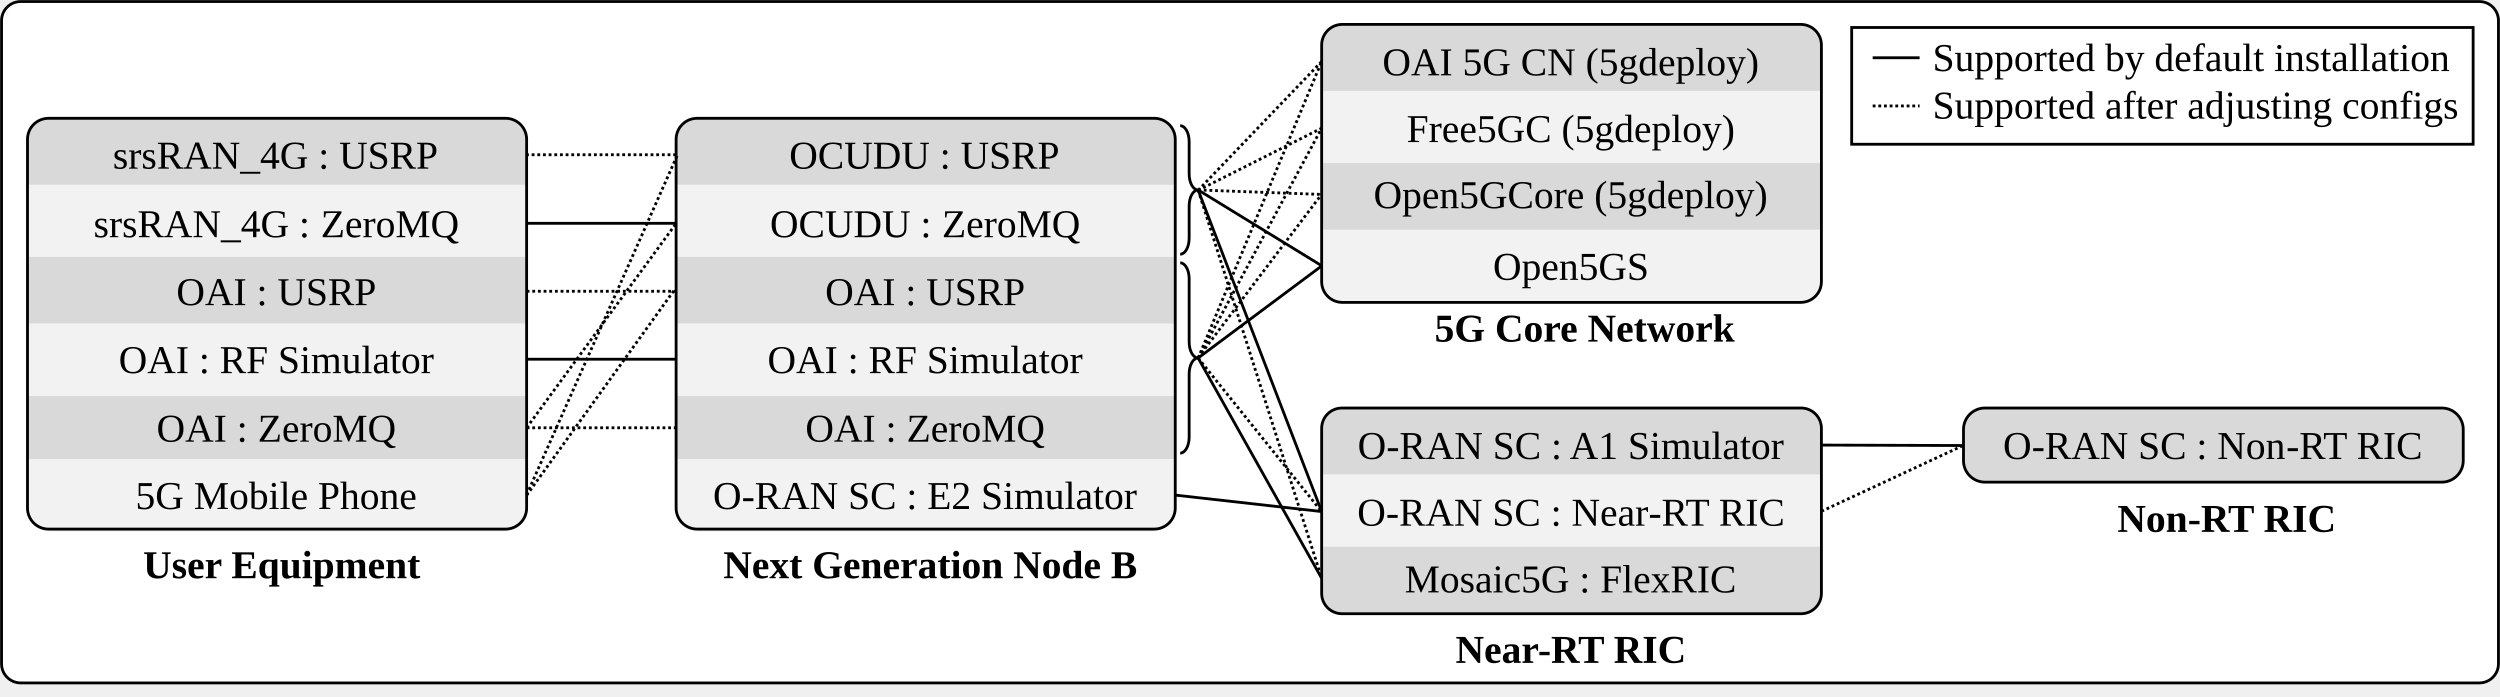
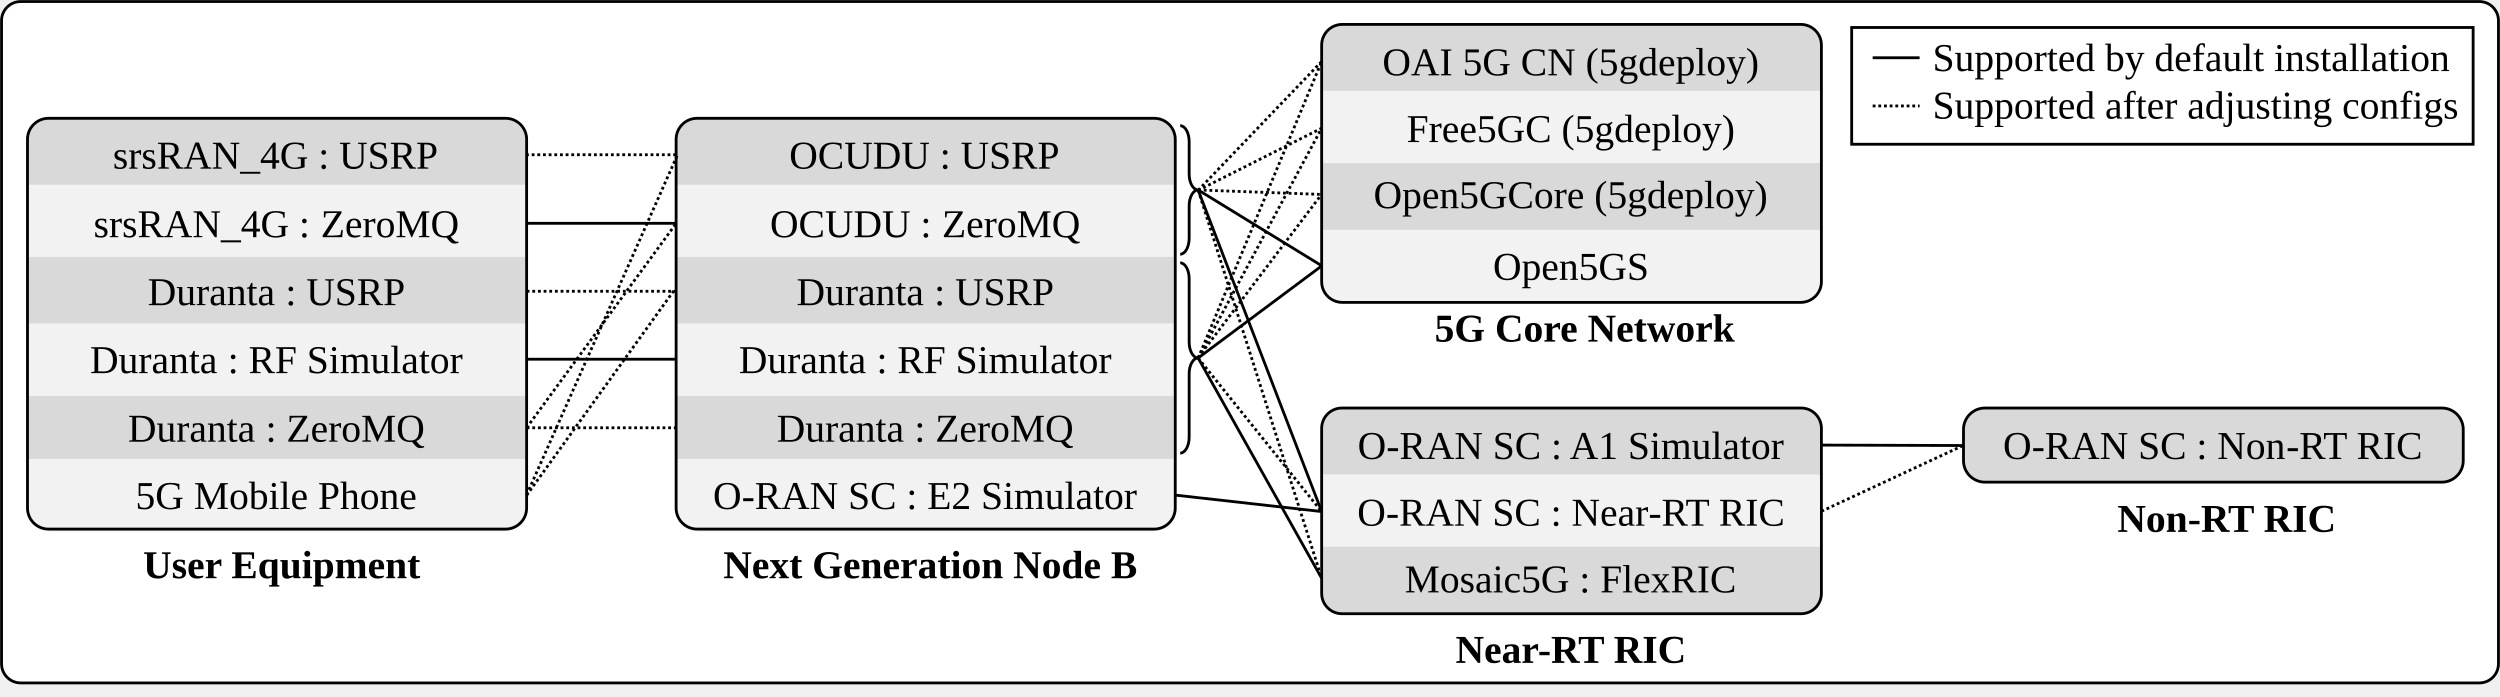
<svg xmlns="http://www.w3.org/2000/svg" width="4047" height="1127" xml:space="preserve" overflow="hidden">
  <g transform="translate(-177 -684)">
    <path d="M179.5 717.438C179.5 700.352 193.351 686.5 210.438 686.5L4190.56 686.5C4207.65 686.5 4221.5 700.352 4221.5 717.438L4221.5 1758.56C4221.5 1775.65 4207.65 1789.5 4190.56 1789.5L210.438 1789.5C193.351 1789.5 179.5 1775.65 179.5 1758.56Z" stroke="#000000" stroke-width="4.583" stroke-miterlimit="8" fill="#FFFFFF" fill-rule="evenodd" />
-     <path d="M221 914.196C221 892.549 238.549 875 260.197 875L989.803 875C1011.45 875 1029 892.549 1029 914.196L1029 1504.79C1029 1526.44 1011.45 1543.99 989.803 1543.99L260.197 1543.99C238.549 1543.99 221 1526.44 221 1504.79Z" fill="#D9D9D9" fill-rule="evenodd" />
+     <path d="M221 914.196C221 892.549 238.549 875 260.197 875L989.803 875C1011.45 875 1029 892.549 1029 914.196L1029 1504.8C1029 1526.45 1011.45 1544 989.803 1544L260.197 1544C238.549 1544 221 1526.45 221 1504.8Z" fill="#D9D9D9" fill-rule="evenodd" />
    <path d="M995.488 1324 254.512 1324C236.004 1324 221 1309 221 1290.49L221 1208 1029 1208 1029 1290.49C1029 1309 1014 1324 995.488 1324Z" fill="#F2F2F2" fill-rule="evenodd" />
    <rect x="221" y="983" width="808" height="117" fill="#F2F2F2" />
-     <text font-family="Times New Roman,Times New Roman_MSFontService,sans-serif" font-weight="400" font-size="64" transform="matrix(1 0 0 1 462.528 1178)">OAI : USRP</text>
+     <text font-family="Times New Roman,Times New Roman_MSFontService,sans-serif" font-weight="400" font-size="64" transform="matrix(1 0 0 1 416.122 1178)">Duranta</text>
+     <text font-family="Times New Roman,Times New Roman_MSFontService,sans-serif" font-weight="400" font-size="64" transform="matrix(1 0 0 1 638.986 1178)">: USRP</text>
    <text font-family="Times New Roman,Times New Roman_MSFontService,sans-serif" font-weight="400" font-size="64" transform="matrix(1 0 0 1 328.466 1068)">srsRAN_4G : </text>
    <text font-family="Times New Roman,Times New Roman_MSFontService,sans-serif" font-weight="400" font-size="64" transform="matrix(1 0 0 1 696.278 1068)">ZeroMQ</text>
    <text font-family="Times New Roman,Times New Roman_MSFontService,sans-serif" font-weight="400" font-size="64" transform="matrix(1 0 0 1 359.69 957)">srsRAN_4G : USRP</text>
-     <text font-family="Times New Roman,Times New Roman_MSFontService,sans-serif" font-weight="400" font-size="64" transform="matrix(1 0 0 1 430.445 1399)">OAI : </text>
-     <text font-family="Times New Roman,Times New Roman_MSFontService,sans-serif" font-weight="400" font-size="64" transform="matrix(1 0 0 1 594.299 1399)">ZeroMQ</text>
+     <text font-family="Times New Roman,Times New Roman_MSFontService,sans-serif" font-weight="400" font-size="64" transform="matrix(1 0 0 1 384.038 1399)">Duranta</text>
+     <text font-family="Times New Roman,Times New Roman_MSFontService,sans-serif" font-weight="400" font-size="64" transform="matrix(1 0 0 1 606.903 1399)">: </text>
+     <text font-family="Times New Roman,Times New Roman_MSFontService,sans-serif" font-weight="400" font-size="64" transform="matrix(1 0 0 1 640.705 1399)">ZeroMQ</text>
    <rect x="221" y="1208" width="808" height="117" fill="#F2F2F2" />
-     <text font-family="Times New Roman,Times New Roman_MSFontService,sans-serif" font-weight="400" font-size="64" transform="matrix(1 0 0 1 369.143 1288)">OAI : RF Simulator</text>
+     <text font-family="Times New Roman,Times New Roman_MSFontService,sans-serif" font-weight="400" font-size="64" transform="matrix(1 0 0 1 322.736 1288)">Duranta</text>
+     <text font-family="Times New Roman,Times New Roman_MSFontService,sans-serif" font-weight="400" font-size="64" transform="matrix(1 0 0 1 545.601 1288)">: RF Simulator</text>
    <path d="M995.199 1544 254.801 1544C236.133 1544 221 1528.87 221 1510.2L221 1427 1029 1427 1029 1510.2C1029 1528.87 1013.87 1544 995.199 1544Z" fill="#F2F2F2" fill-rule="evenodd" />
    <text font-family="Times New Roman,Times New Roman_MSFontService,sans-serif" font-weight="400" font-size="64" transform="matrix(1 0 0 1 396.356 1508)">5G </text>
    <text font-family="Times New Roman,Times New Roman_MSFontService,sans-serif" font-weight="400" font-size="64" transform="matrix(1 0 0 1 490.887 1508)">Mobile Phone</text>
    <path d="M221.5 909.562C221.5 890.75 236.75 875.5 255.562 875.5L995.438 875.5C1014.25 875.5 1029.5 890.75 1029.5 909.562L1029.5 1506.44C1029.5 1525.25 1014.25 1540.5 995.438 1540.5L255.562 1540.5C236.75 1540.5 221.5 1525.25 221.5 1506.44Z" stroke="#000000" stroke-width="4.583" stroke-miterlimit="8" fill="none" fill-rule="evenodd" />
    <text font-family="Times New Roman,Times New Roman_MSFontService,sans-serif" font-weight="700" font-size="64" transform="matrix(1 0 0 1 408.723 1620)">User Equipment</text>
-     <path d="M1271 914.196C1271 892.549 1288.55 875 1310.2 875L2039.8 875C2061.45 875 2079 892.549 2079 914.196L2079 1504.79C2079 1526.44 2061.45 1543.99 2039.8 1543.99L1310.2 1543.99C1288.55 1543.99 1271 1526.44 1271 1504.79Z" fill="#D9D9D9" fill-rule="evenodd" />
+     <path d="M1271 914.196C1271 892.549 1288.55 875 1310.2 875L2039.8 875C2061.45 875 2079 892.549 2079 914.196L2079 1504.8C2079 1526.45 2061.45 1544 2039.8 1544L1310.2 1544C1288.55 1544 1271 1526.45 1271 1504.8Z" fill="#D9D9D9" fill-rule="evenodd" />
    <path d="M2045.49 1324 1304.51 1324C1286 1324 1271 1309 1271 1290.49L1271 1208 2079 1208 2079 1290.49C2079 1309 2064 1324 2045.49 1324Z" fill="#F2F2F2" fill-rule="evenodd" />
    <rect x="1271" y="983" width="808" height="117" fill="#F2F2F2" />
-     <text font-family="Times New Roman,Times New Roman_MSFontService,sans-serif" font-weight="400" font-size="64" transform="matrix(1 0 0 1 1512.82 1178)">OAI : USRP</text>
+     <text font-family="Times New Roman,Times New Roman_MSFontService,sans-serif" font-weight="400" font-size="64" transform="matrix(1 0 0 1 1466.41 1178)">Duranta</text>
+     <text font-family="Times New Roman,Times New Roman_MSFontService,sans-serif" font-weight="400" font-size="64" transform="matrix(1 0 0 1 1689.28 1178)">: USRP</text>
    <text font-family="Times New Roman,Times New Roman_MSFontService,sans-serif" font-weight="400" font-size="64" transform="matrix(1 0 0 1 1423.44 1068)">OCUDU : </text>
    <text font-family="Times New Roman,Times New Roman_MSFontService,sans-serif" font-weight="400" font-size="64" transform="matrix(1 0 0 1 1701.88 1068)">ZeroMQ</text>
    <text font-family="Times New Roman,Times New Roman_MSFontService,sans-serif" font-weight="400" font-size="64" transform="matrix(1 0 0 1 1454.67 957)">OCUDU : USRP</text>
-     <text font-family="Times New Roman,Times New Roman_MSFontService,sans-serif" font-weight="400" font-size="64" transform="matrix(1 0 0 1 1480.74 1399)">OAI : </text>
-     <text font-family="Times New Roman,Times New Roman_MSFontService,sans-serif" font-weight="400" font-size="64" transform="matrix(1 0 0 1 1644.59 1399)">ZeroMQ</text>
+     <text font-family="Times New Roman,Times New Roman_MSFontService,sans-serif" font-weight="400" font-size="64" transform="matrix(1 0 0 1 1434.33 1399)">Duranta</text>
+     <text font-family="Times New Roman,Times New Roman_MSFontService,sans-serif" font-weight="400" font-size="64" transform="matrix(1 0 0 1 1657.19 1399)">: </text>
+     <text font-family="Times New Roman,Times New Roman_MSFontService,sans-serif" font-weight="400" font-size="64" transform="matrix(1 0 0 1 1691 1399)">ZeroMQ</text>
    <rect x="1271" y="1208" width="808" height="117" fill="#F2F2F2" />
-     <text font-family="Times New Roman,Times New Roman_MSFontService,sans-serif" font-weight="400" font-size="64" transform="matrix(1 0 0 1 1419.43 1288)">OAI : RF Simulator</text>
+     <text font-family="Times New Roman,Times New Roman_MSFontService,sans-serif" font-weight="400" font-size="64" transform="matrix(1 0 0 1 1373.03 1288)">Duranta</text>
+     <text font-family="Times New Roman,Times New Roman_MSFontService,sans-serif" font-weight="400" font-size="64" transform="matrix(1 0 0 1 1595.89 1288)">: RF Simulator</text>
    <path d="M2045.2 1544 1304.8 1544C1286.13 1544 1271 1528.87 1271 1510.2L1271 1427 2079 1427 2079 1510.2C2079 1528.87 2063.87 1544 2045.2 1544Z" fill="#F2F2F2" fill-rule="evenodd" />
    <text font-family="Times New Roman,Times New Roman_MSFontService,sans-serif" font-weight="400" font-size="64" transform="matrix(1 0 0 1 1331.2 1508)">O</text>
    <text font-family="Times New Roman,Times New Roman_MSFontService,sans-serif" font-weight="400" font-size="64" transform="matrix(1 0 0 1 1377.61 1508)">-</text>
    <text font-family="Times New Roman,Times New Roman_MSFontService,sans-serif" font-weight="400" font-size="64" transform="matrix(1 0 0 1 1398.81 1508)">RAN SC : E2 Simulator</text>
    <path d="M1271.5 909.562C1271.5 890.75 1286.75 875.5 1305.56 875.5L2045.44 875.5C2064.25 875.5 2079.5 890.75 2079.5 909.562L2079.5 1506.44C2079.5 1525.25 2064.25 1540.5 2045.44 1540.5L1305.56 1540.5C1286.75 1540.5 1271.5 1525.25 1271.5 1506.44Z" stroke="#000000" stroke-width="4.583" stroke-miterlimit="8" fill="none" fill-rule="evenodd" />
    <text font-family="Times New Roman,Times New Roman_MSFontService,sans-serif" font-weight="700" font-size="64" transform="matrix(1 0 0 1 1347.86 1620)">Next Generation Node B</text>
    <path d="M2079.5 1485.5 2316.9 1512.16" stroke="#000000" stroke-width="4.583" stroke-miterlimit="8" fill="none" fill-rule="evenodd" />
    <path d="M1028.5 934.5 1270.66 934.501" stroke="#000000" stroke-width="4.583" stroke-miterlimit="8" stroke-dasharray="4.583 4.583" fill="none" fill-rule="evenodd" />
    <path d="M1029.5 1045.5 1271.66 1045.5" stroke="#000000" stroke-width="4.583" stroke-miterlimit="8" fill="none" fill-rule="evenodd" />
    <path d="M0 0 244.261 550.592" stroke="#000000" stroke-width="4.583" stroke-miterlimit="8" stroke-dasharray="4.583 4.583" fill="none" fill-rule="evenodd" transform="matrix(1 0 0 -1 1029.5 1485.09)" />
    <path d="M1029.5 1265.5 1271.66 1265.5" stroke="#000000" stroke-width="4.583" stroke-miterlimit="8" fill="none" fill-rule="evenodd" />
    <path d="M1029.5 1155.5 1271.66 1155.5" stroke="#000000" stroke-width="4.583" stroke-miterlimit="8" stroke-dasharray="4.583 4.583" fill="none" fill-rule="evenodd" />
    <path d="M2087.5 887.5C2095.51 887.5 2102 899.043 2102 913.281L2102 965.719C2102 979.958 2108.49 991.5 2116.5 991.5 2108.49 991.5 2102 1003.04 2102 1017.28L2102 1069.72C2102 1083.96 2095.51 1095.5 2087.5 1095.5" stroke="#000000" stroke-width="4.583" stroke-miterlimit="8" fill="none" fill-rule="evenodd" />
    <path d="M2087.5 1109.5C2095.51 1109.5 2102 1121.04 2102 1135.28L2102 1237.72C2102 1251.96 2108.49 1263.5 2116.5 1263.5 2108.49 1263.5 2102 1275.04 2102 1289.28L2102 1391.72C2102 1405.96 2095.51 1417.5 2087.5 1417.5" stroke="#000000" stroke-width="4.583" stroke-miterlimit="8" fill="none" fill-rule="evenodd" />
    <path d="M3355.5 1379.24C3355.5 1360.05 3371.05 1344.5 3390.24 1344.5L4129.76 1344.5C4148.95 1344.5 4164.5 1360.05 4164.5 1379.24L4164.5 1429.76C4164.5 1448.95 4148.95 1464.5 4129.76 1464.5L3390.24 1464.5C3371.05 1464.5 3355.5 1448.95 3355.5 1429.76Z" stroke="#000000" stroke-width="4.583" stroke-miterlimit="8" fill="#D9D9D9" fill-rule="evenodd" />
    <text font-family="Times New Roman,Times New Roman_MSFontService,sans-serif" font-weight="400" font-size="64" transform="matrix(1 0 0 1 3419.52 1427)">O</text>
    <text font-family="Times New Roman,Times New Roman_MSFontService,sans-serif" font-weight="400" font-size="64" transform="matrix(1 0 0 1 3465.93 1427)">-</text>
    <text font-family="Times New Roman,Times New Roman_MSFontService,sans-serif" font-weight="400" font-size="64" transform="matrix(1 0 0 1 3487.13 1427)">RAN SC : Non</text>
    <text font-family="Times New Roman,Times New Roman_MSFontService,sans-serif" font-weight="400" font-size="64" transform="matrix(1 0 0 1 3877.86 1427)">-</text>
    <text font-family="Times New Roman,Times New Roman_MSFontService,sans-serif" font-weight="400" font-size="64" transform="matrix(1 0 0 1 3899.06 1427)">RT RIC</text>
    <text font-family="Times New Roman,Times New Roman_MSFontService,sans-serif" font-weight="700" font-size="64" transform="matrix(1 0 0 1 3604.58 1545)">Non</text>
    <text font-family="Times New Roman,Times New Roman_MSFontService,sans-serif" font-weight="700" font-size="64" transform="matrix(1 0 0 1 3718.59 1545)">-</text>
    <text font-family="Times New Roman,Times New Roman_MSFontService,sans-serif" font-weight="700" font-size="64" transform="matrix(1 0 0 1 3739.79 1545)">RT RIC</text>
    <rect x="3174.5" y="728.5" width="1006" height="189" stroke="#000000" stroke-width="4.583" stroke-miterlimit="8" fill="#FFFFFF" />
    <path d="M3208.5 777.5 3284.46 777.5" stroke="#000000" stroke-width="4.583" stroke-miterlimit="8" fill="none" fill-rule="evenodd" />
    <text font-family="Times New Roman,Times New Roman_MSFontService,sans-serif" font-weight="400" font-size="64" transform="matrix(1 0 0 1 3305.47 799)">Supported by default installation</text>
    <text font-family="Times New Roman,Times New Roman_MSFontService,sans-serif" font-weight="400" font-size="64" transform="matrix(1 0 0 1 3305.47 876)">Supported after adjusting configs</text>
    <path d="M3208.5 855.5 3284.46 855.5" stroke="#000000" stroke-width="4.583" stroke-miterlimit="8" stroke-dasharray="4.583 4.583" fill="none" fill-rule="evenodd" />
    <path d="M0 0 239.784 333.293" stroke="#000000" stroke-width="4.583" stroke-miterlimit="8" stroke-dasharray="4.583 4.583" fill="none" fill-rule="evenodd" transform="matrix(1 0 0 -1 1029.5 1485.79)" />
    <text font-family="Times New Roman,Times New Roman_MSFontService,sans-serif" font-weight="700" font-size="64" transform="matrix(1 0 0 1 2533.17 1757)">Near</text>
    <text font-family="Times New Roman,Times New Roman_MSFontService,sans-serif" font-weight="700" font-size="64" transform="matrix(1 0 0 1 2666.57 1757)">-</text>
    <text font-family="Times New Roman,Times New Roman_MSFontService,sans-serif" font-weight="700" font-size="64" transform="matrix(1 0 0 1 2687.77 1757)">RT RIC</text>
    <path d="M2316 1375.52C2316 1358.11 2330.11 1344 2347.52 1344L3093.48 1344C3110.89 1344 3125 1358.11 3125 1375.52L3125 1645.48C3125 1662.89 3110.89 1677 3093.48 1677L2347.52 1677C2330.11 1677 2316 1662.89 2316 1645.48Z" fill="#D9D9D9" fill-rule="evenodd" />
    <rect x="2316" y="1452" width="809" height="117" fill="#F2F2F2" />
    <path d="M2316.5 1377.4C2316.5 1359.23 2331.23 1344.5 2349.4 1344.5L3092.6 1344.5C3110.77 1344.5 3125.5 1359.23 3125.5 1377.4L3125.5 1644.6C3125.5 1662.77 3110.77 1677.5 3092.6 1677.5L2349.4 1677.5C2331.23 1677.5 2316.5 1662.77 2316.5 1644.6Z" stroke="#000000" stroke-width="4.583" stroke-miterlimit="8" fill="none" fill-rule="evenodd" />
    <text font-family="Times New Roman,Times New Roman_MSFontService,sans-serif" font-weight="400" font-size="64" transform="matrix(1 0 0 1 2450.93 1643)">Mosaic5G : FlexRIC</text>
    <text font-family="Times New Roman,Times New Roman_MSFontService,sans-serif" font-weight="400" font-size="64" transform="matrix(1 0 0 1 2374.15 1535)">O</text>
    <text font-family="Times New Roman,Times New Roman_MSFontService,sans-serif" font-weight="400" font-size="64" transform="matrix(1 0 0 1 2420.56 1535)">-</text>
    <text font-family="Times New Roman,Times New Roman_MSFontService,sans-serif" font-weight="400" font-size="64" transform="matrix(1 0 0 1 2441.76 1535)">RAN SC : Near</text>
    <text font-family="Times New Roman,Times New Roman_MSFontService,sans-serif" font-weight="400" font-size="64" transform="matrix(1 0 0 1 2845.53 1535)">-</text>
    <text font-family="Times New Roman,Times New Roman_MSFontService,sans-serif" font-weight="400" font-size="64" transform="matrix(1 0 0 1 2866.73 1535)">RT RIC</text>
    <text font-family="Times New Roman,Times New Roman_MSFontService,sans-serif" font-weight="400" font-size="64" transform="matrix(1 0 0 1 2374.77 1427)">O</text>
    <text font-family="Times New Roman,Times New Roman_MSFontService,sans-serif" font-weight="400" font-size="64" transform="matrix(1 0 0 1 2421.18 1427)">-</text>
    <text font-family="Times New Roman,Times New Roman_MSFontService,sans-serif" font-weight="400" font-size="64" transform="matrix(1 0 0 1 2442.38 1427)">RAN SC : A1 Simulator</text>
    <path d="M3091.2 1173 2349.8 1173C2331.13 1173 2316 1157.87 2316 1139.2L2316 1056 3125 1056 3125 1139.2C3125 1157.87 3109.87 1173 3091.2 1173Z" fill="#F2F2F2" fill-rule="evenodd" />
    <path d="M2348.35 723 3092.65 723C3110.52 723 3125 737.484 3125 755.351L3125 1056 2316 1056 2316 755.351C2316 737.484 2330.48 723 2348.35 723Z" fill="#D9D9D9" fill-rule="evenodd" />
    <rect x="2316" y="831" width="809" height="117" fill="#F2F2F2" />
    <path d="M2316.5 756.948C2316.5 738.475 2331.48 723.5 2349.95 723.5L3092.05 723.5C3110.52 723.5 3125.5 738.475 3125.5 756.948L3125.5 1140.05C3125.5 1158.52 3110.52 1173.5 3092.05 1173.5L2349.95 1173.5C2331.48 1173.5 2316.5 1158.52 2316.5 1140.05Z" stroke="#000000" stroke-width="4.583" stroke-miterlimit="8" fill="none" fill-rule="evenodd" />
    <text font-family="Times New Roman,Times New Roman_MSFontService,sans-serif" font-weight="400" font-size="64" transform="matrix(1 0 0 1 2400.51 1021)">Open5GCore (5gdeploy)</text>
    <text font-family="Times New Roman,Times New Roman_MSFontService,sans-serif" font-weight="400" font-size="64" transform="matrix(1 0 0 1 2454.08 914)">Free5GC (5gdeploy)</text>
    <text font-family="Times New Roman,Times New Roman_MSFontService,sans-serif" font-weight="400" font-size="64" transform="matrix(1 0 0 1 2414.83 806)">OAI 5G CN (5gdeploy)</text>
    <text font-family="Times New Roman,Times New Roman_MSFontService,sans-serif" font-weight="400" font-size="64" transform="matrix(1 0 0 1 2593.87 1137)">Open5GS</text>
    <text font-family="Times New Roman,Times New Roman_MSFontService,sans-serif" font-weight="700" font-size="64" transform="matrix(1 0 0 1 2499.31 1237)">5G Core Network</text>
    <path d="M2116.5 1263.5 2316.49 1512.23" stroke="#000000" stroke-width="4.583" stroke-miterlimit="8" stroke-dasharray="4.583 4.583" fill="none" fill-rule="evenodd" />
    <path d="M2116.5 991.5 2316.49 1114.17" stroke="#000000" stroke-width="4.583" stroke-miterlimit="8" fill="none" fill-rule="evenodd" />
    <path d="M0 0 199.991 149.091" stroke="#000000" stroke-width="4.583" stroke-miterlimit="8" fill="none" fill-rule="evenodd" transform="matrix(1 0 0 -1 2116.5 1263.59)" />
    <path d="M2116.5 1263.5 2316.49 1620.15" stroke="#000000" stroke-width="4.583" stroke-miterlimit="8" fill="none" fill-rule="evenodd" />
    <path d="M2116.5 991.5 2316.49 1619.9" stroke="#000000" stroke-width="4.583" stroke-miterlimit="8" stroke-dasharray="4.583 4.583" fill="none" fill-rule="evenodd" />
    <path d="M0 0 199.991 372.418" stroke="#000000" stroke-width="4.583" stroke-miterlimit="8" stroke-dasharray="4.583 4.583" fill="none" fill-rule="evenodd" transform="matrix(1 0 0 -1 2116.5 1263.92)" />
    <path d="M0 0 199.99 480.334" stroke="#000000" stroke-width="4.583" stroke-miterlimit="8" stroke-dasharray="4.583 4.583" fill="none" fill-rule="evenodd" transform="matrix(1 0 0 -1 2116.5 1263.83)" />
    <path d="M2116.5 991.5 2316.49 998.756" stroke="#000000" stroke-width="4.583" stroke-miterlimit="8" stroke-dasharray="4.583 4.583" fill="none" fill-rule="evenodd" />
    <path d="M0 0 199.991 100.66" stroke="#000000" stroke-width="4.583" stroke-miterlimit="8" stroke-dasharray="4.583 4.583" fill="none" fill-rule="evenodd" transform="matrix(1 0 0 -1 2116.5 992.16)" />
    <path d="M0 0 199.99 208.577" stroke="#000000" stroke-width="4.583" stroke-miterlimit="8" stroke-dasharray="4.583 4.583" fill="none" fill-rule="evenodd" transform="matrix(1 0 0 -1 2116.5 992.077)" />
    <path d="M0 0 199.991 264.502" stroke="#000000" stroke-width="4.583" stroke-miterlimit="8" stroke-dasharray="4.583 4.583" fill="none" fill-rule="evenodd" transform="matrix(1 0 0 -1 2116.5 1263)" />
    <path d="M2116.5 991.5 2316.49 1511.99" stroke="#000000" stroke-width="4.583" stroke-miterlimit="8" fill="none" fill-rule="evenodd" />
    <path d="M0 0 230.864 107.201" stroke="#000000" stroke-width="4.583" stroke-miterlimit="8" stroke-dasharray="4.583 4.583" fill="none" fill-rule="evenodd" transform="matrix(1 0 0 -1 3125.5 1511.7)" />
    <path d="M3125.5 1404.5 3356.36 1405.22" stroke="#000000" stroke-width="4.583" stroke-miterlimit="8" fill="none" fill-rule="evenodd" />
    <path d="M1029.5 1376.5 1271.66 1376.5" stroke="#000000" stroke-width="4.583" stroke-miterlimit="8" stroke-dasharray="4.583 4.583" fill="none" fill-rule="evenodd" />
    <path d="M0 0 242.165 330.933" stroke="#000000" stroke-width="4.583" stroke-miterlimit="8" stroke-dasharray="4.583 4.583" fill="none" fill-rule="evenodd" transform="matrix(1 0 0 -1 1029.5 1376.43)" />
  </g>
</svg>
